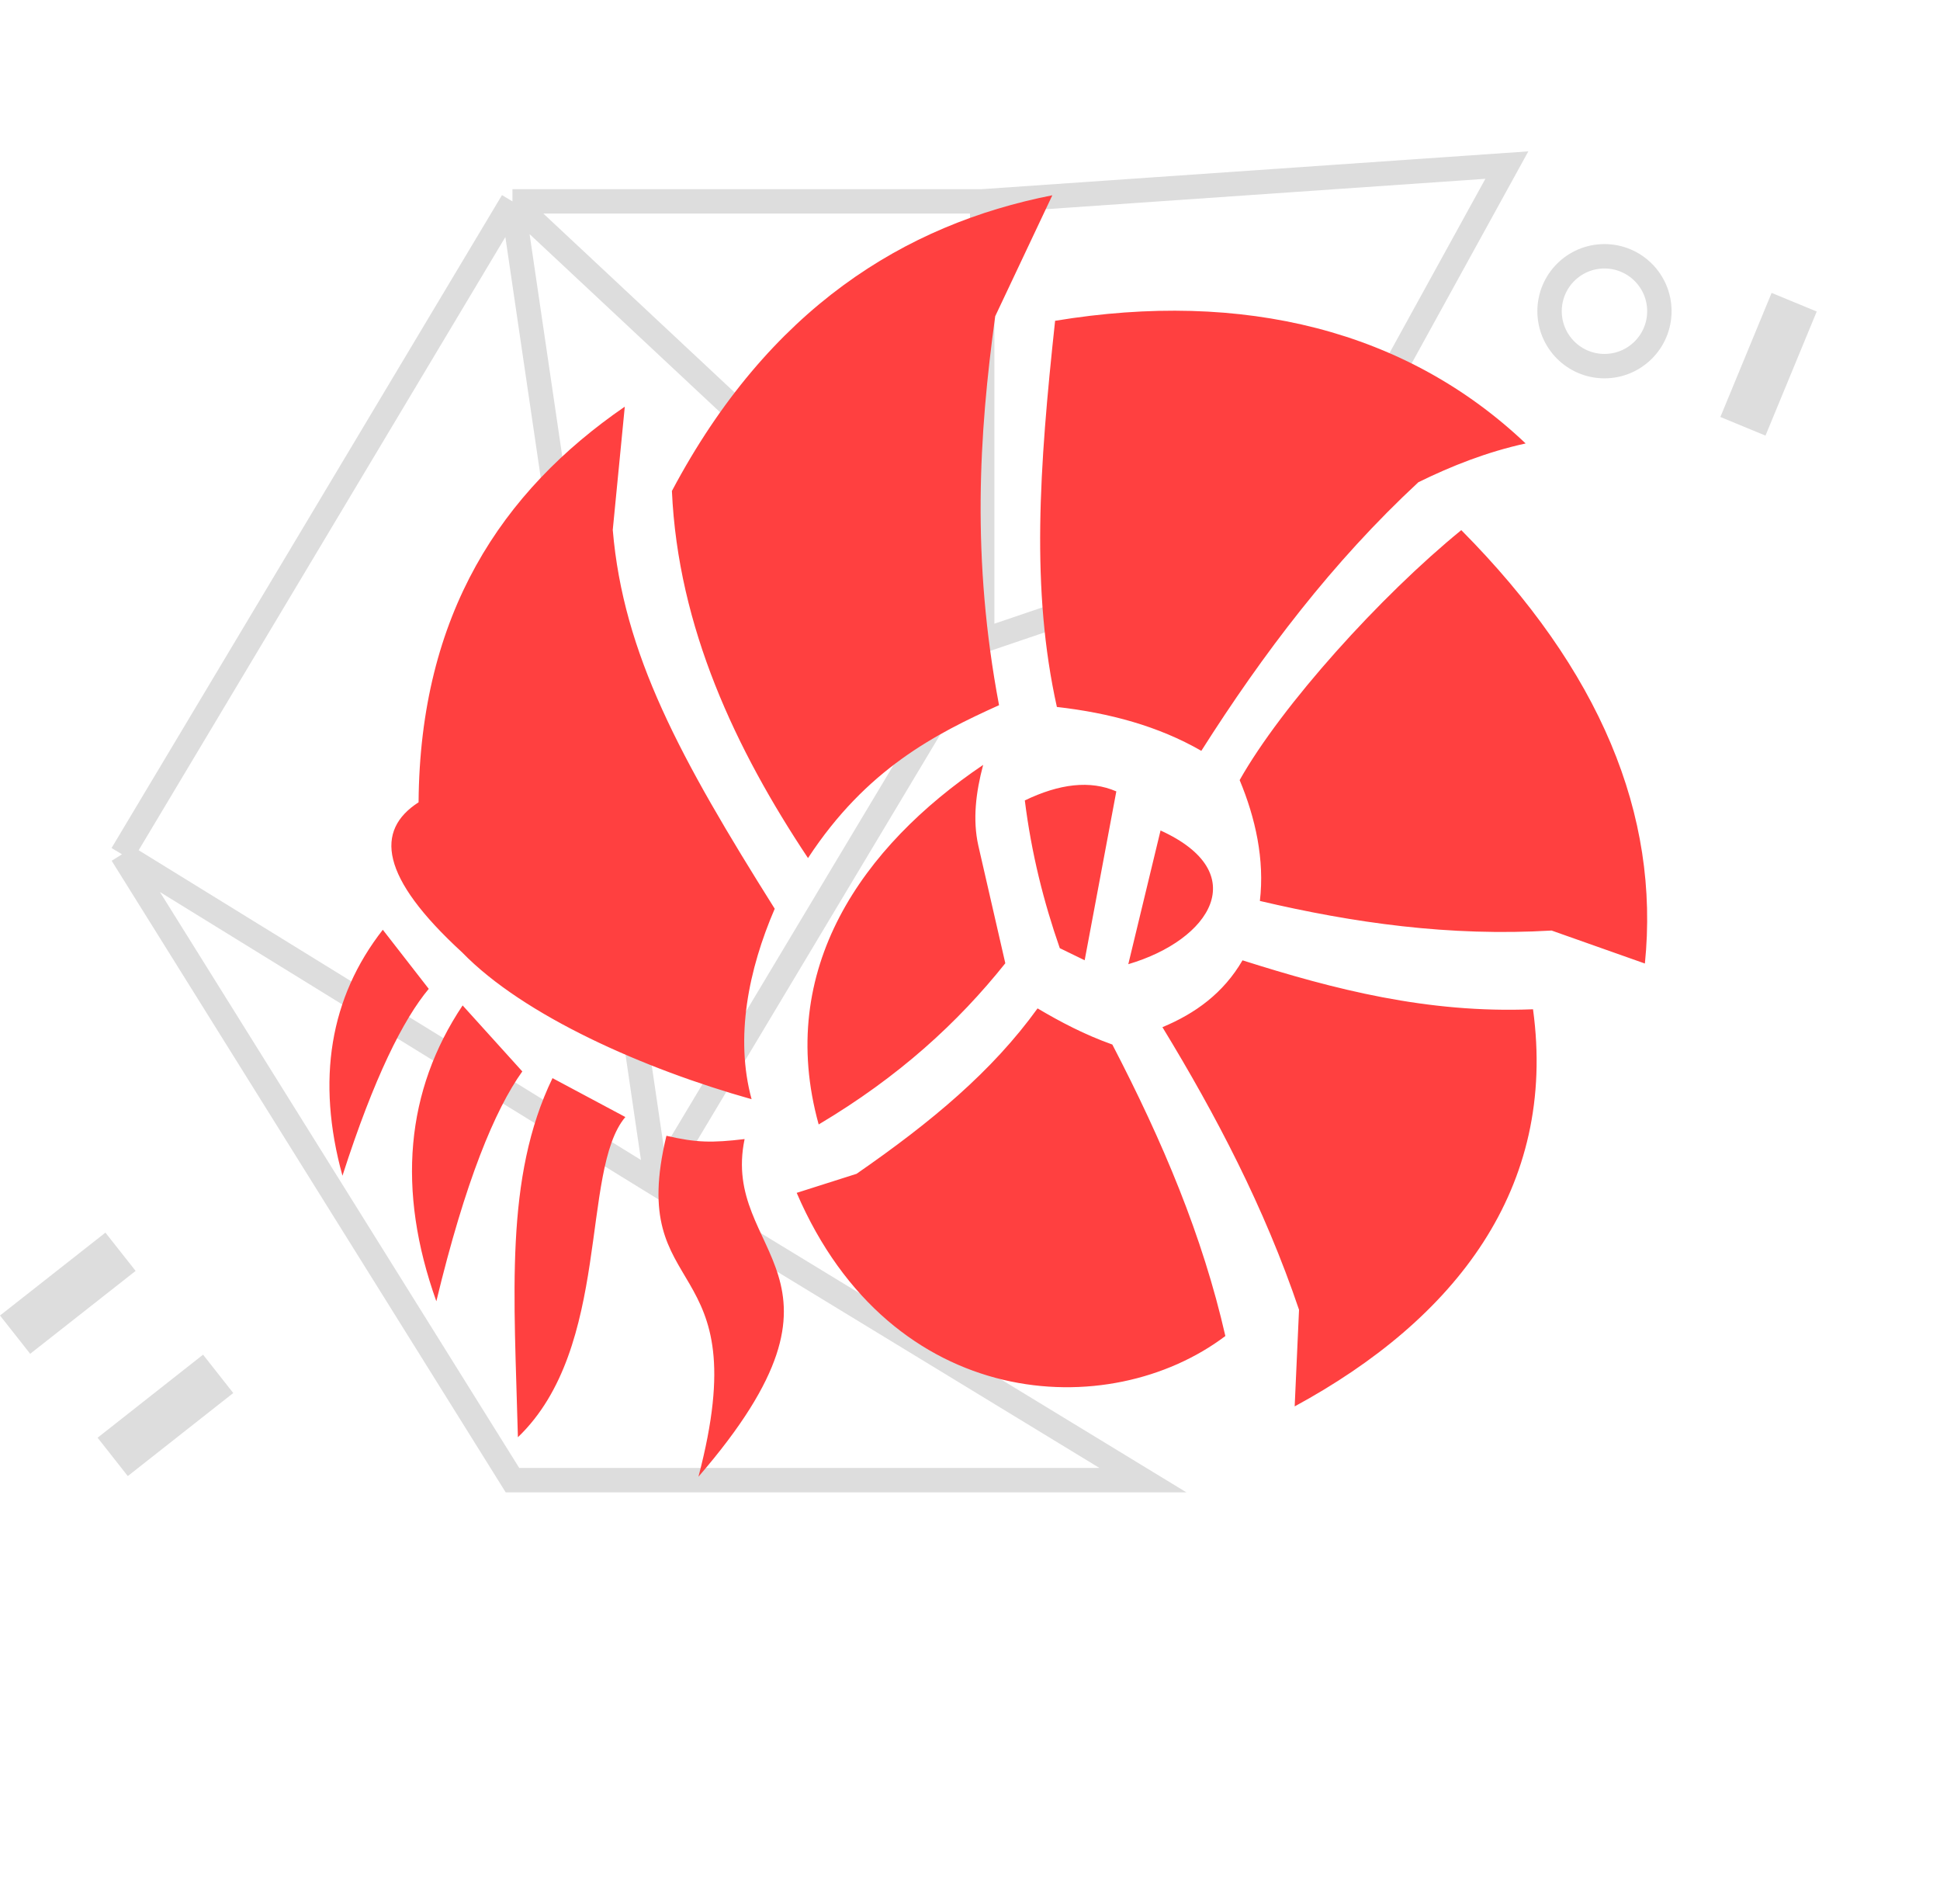
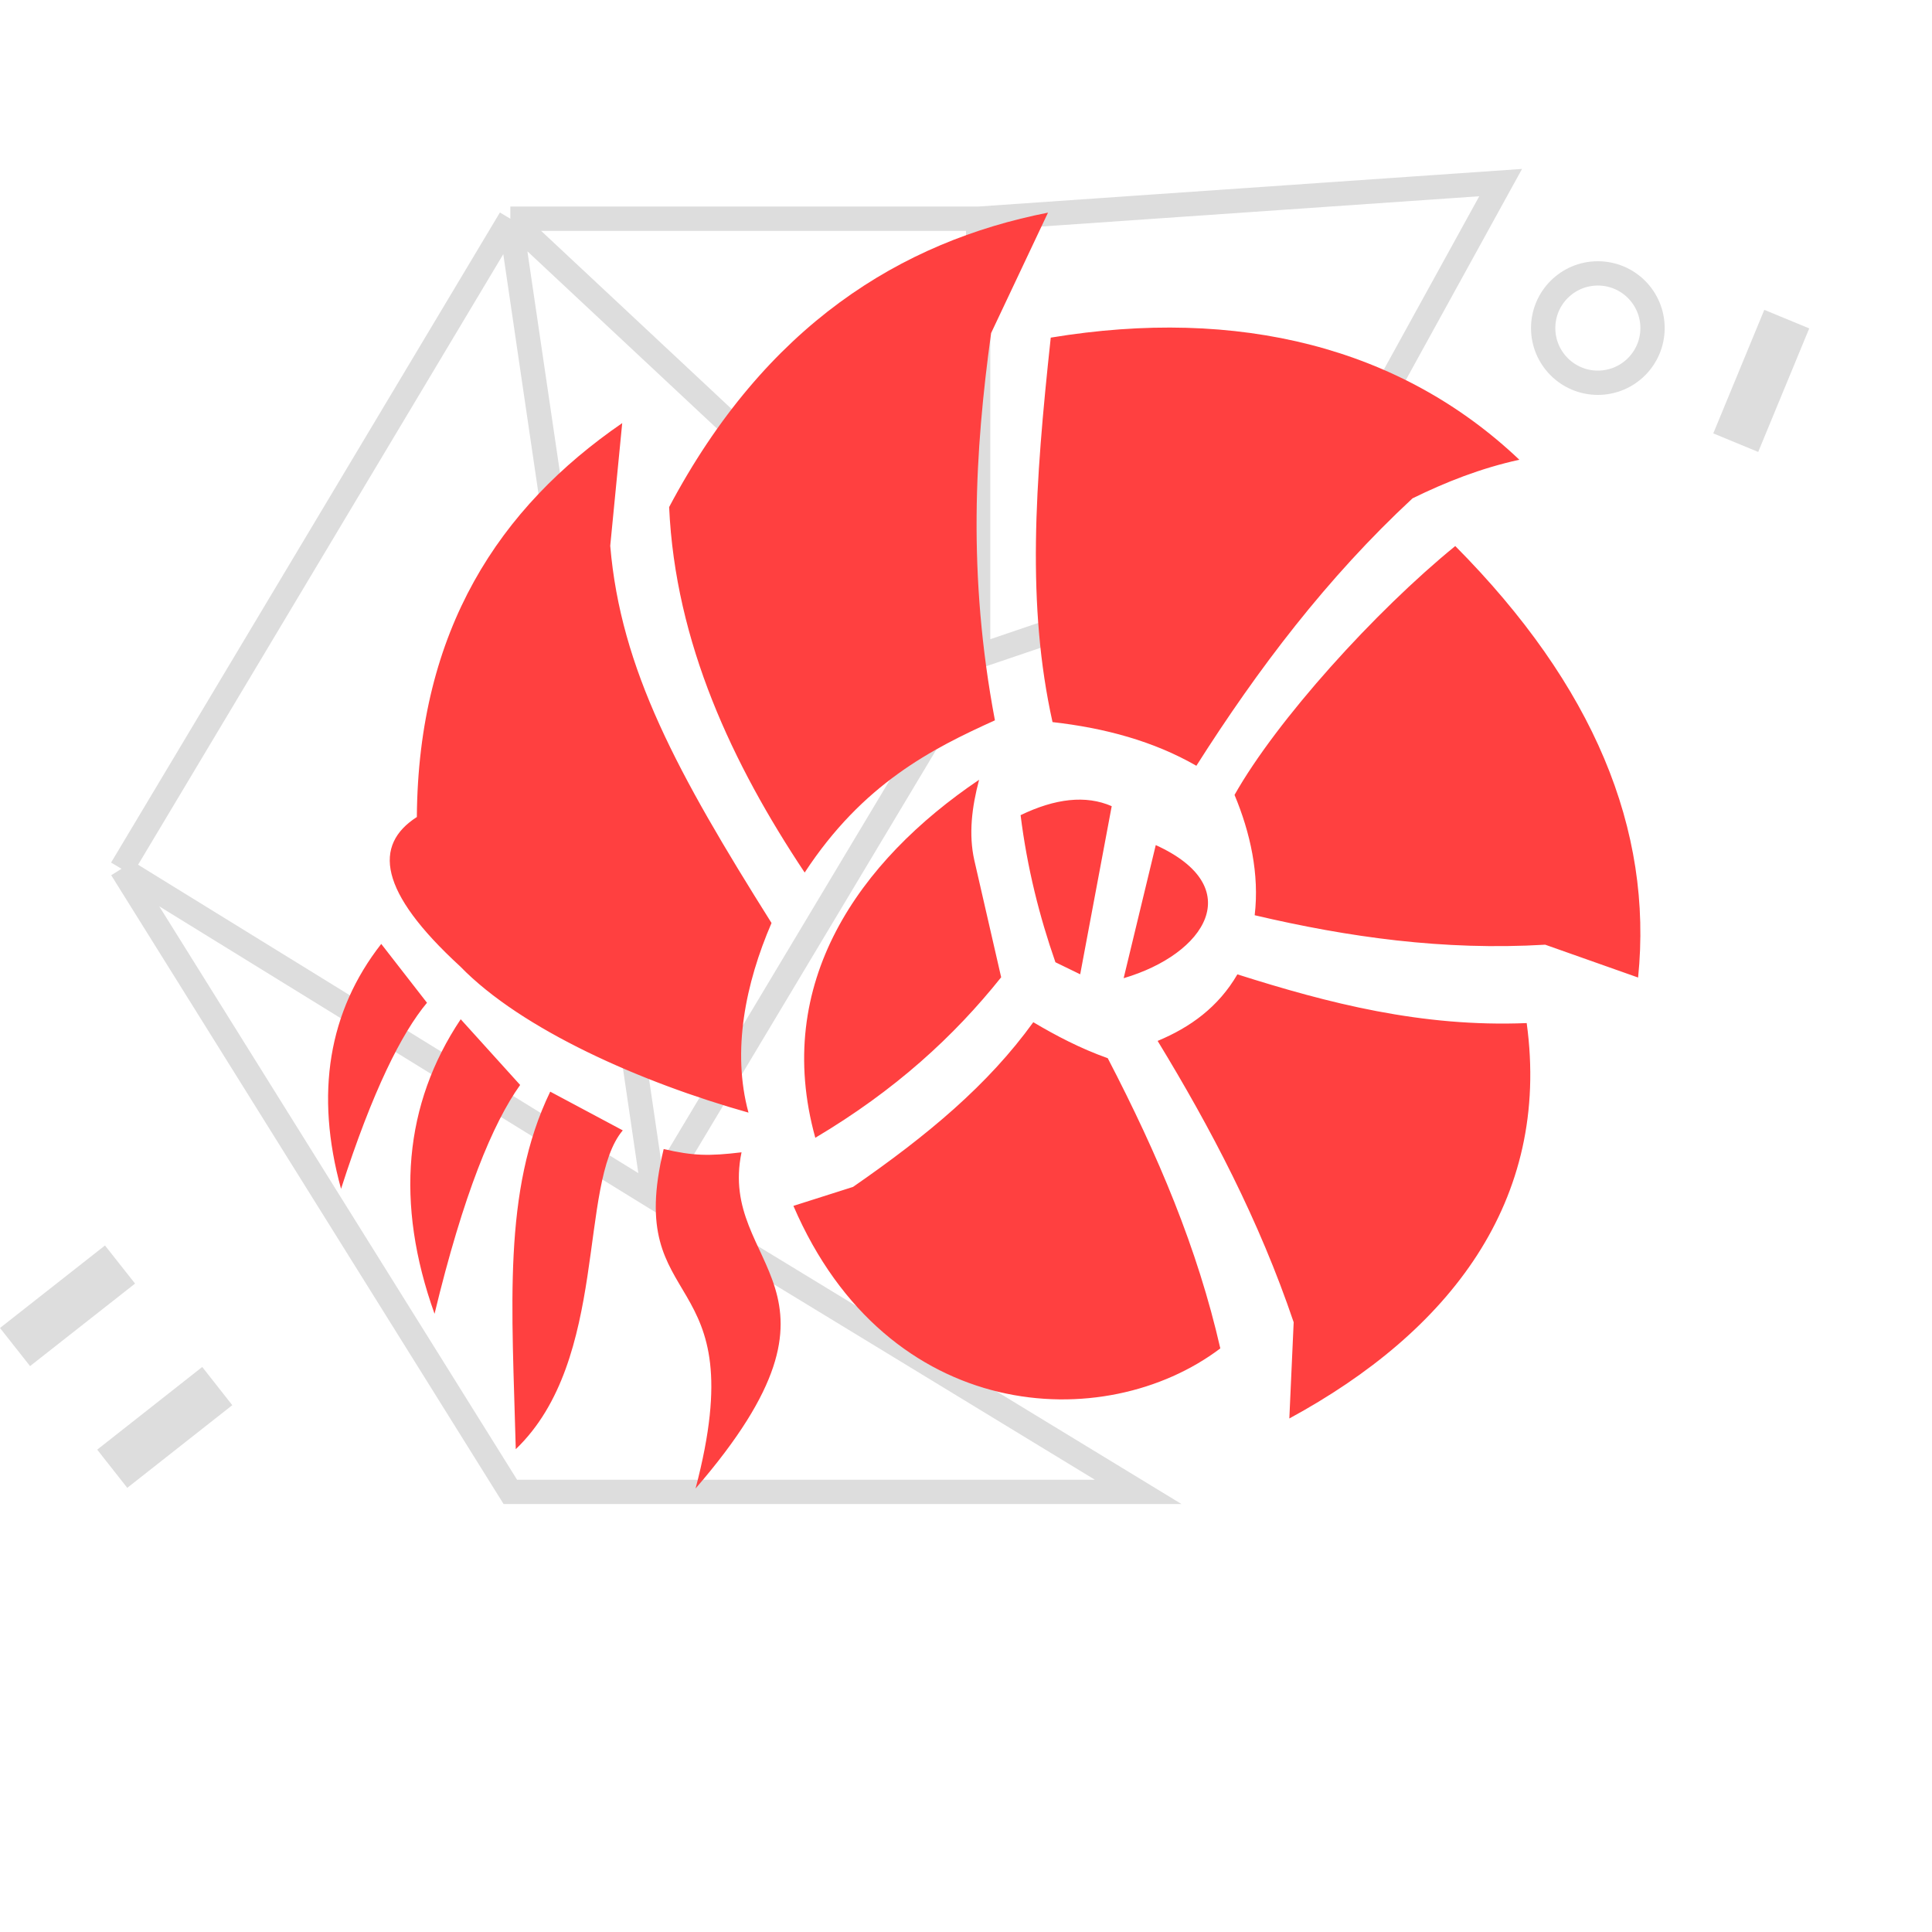
- <svg xmlns="http://www.w3.org/2000/svg" width="159" height="156" viewBox="0 0 159 156" fill="none">
+ <svg xmlns="http://www.w3.org/2000/svg" width="32" height="32" viewBox="0 0 159 156" fill="none">
  <path d="M10 70L42 121.28H93.671L53.835 97.024M10 70L42 16.5M10 70L53.835 97.024M42 16.5L53.835 97.024M42 16.5L80.5 52.5M42 16.5H80.5M53.835 97.024L80.5 52.5M80.5 52.5L107 43.5L123.5 13.527L80.5 16.5M80.5 52.5V16.5" stroke="#dddddd" stroke-width="2" />
  <path fill-rule="evenodd" clip-rule="evenodd" d="M11.115 104.137L2.474 110.928L0 107.791L8.641 101L11.115 104.137Z" fill="#dddddd" />
  <circle cx="131.5" cy="25.5" r="4.5" stroke="#dddddd" stroke-width="2" />
  <path fill-rule="evenodd" clip-rule="evenodd" d="M19.117 114.143L10.474 120.947L8 117.804L16.643 111L19.117 114.143Z" fill="#dddddd" />
  <path fill-rule="evenodd" clip-rule="evenodd" d="M148.896 25.527L144.697 35.694L141 34.167L145.199 24L148.896 25.527Z" fill="#dddddd" />
  <path d="M54.62 93.064C57.062 93.632 58.362 93.652 61.027 93.333C59.031 102.917 71.647 104.349 57.244 121C62.163 102.323 51.274 106.896 54.62 93.064ZM45.283 88.341L51.253 91.528C47.541 95.908 50.146 110.391 42.447 117.764C42.15 106.12 41.331 96.512 45.283 88.341ZM106.11 115.238L106.467 107.319C103.631 98.939 99.672 91.389 95.271 84.165C97.959 83.047 100.266 81.383 101.835 78.688C109.323 81.062 116.987 83.049 125.644 82.698C127.65 97.363 119.28 108.092 106.11 115.238ZM65.296 97.741L70.203 96.18C76.357 91.919 81.313 87.787 85.038 82.626C86.91 83.734 88.894 84.779 91.166 85.588C95.323 93.594 98.554 101.247 100.429 109.471C90.914 116.663 73.044 115.741 65.296 97.741ZM37.916 82.382L42.807 87.791C40.564 90.927 38.137 96.772 35.762 106.624C32.501 97.506 33.249 89.367 37.916 82.382ZM31.375 76.183L35.14 81.025C33.067 83.507 30.668 88.24 28.068 96.338C25.903 88.497 27.041 81.725 31.375 76.183ZM80.578 62.674C79.974 64.941 79.712 67.172 80.18 69.277L82.394 78.928C78.513 83.791 73.668 88.232 67.098 92.137C63.562 79.393 70.698 69.347 80.578 62.674ZM37.879 78.04C31.127 71.847 30.735 68.038 34.306 65.739C34.419 50.304 41.112 40.264 51.207 33.321L50.221 43.419C51.085 53.602 55.733 62.113 63.495 74.461C61.35 79.436 60.218 85 61.599 90.067C52.806 87.594 42.934 83.246 37.879 78.04ZM92.474 79.004L95.117 68.049C102.722 71.51 99.223 77.015 92.474 79.004ZM134.813 78.949L127.168 76.247C118.792 76.745 110.928 75.623 103.258 73.822C103.658 70.445 102.894 67.018 101.6 63.92C105.06 57.785 113.145 48.833 119.765 43.438C131.157 54.916 136.05 66.77 134.813 78.949ZM88.898 78.683L86.859 77.691C85.546 73.922 84.534 69.93 83.993 65.586C86.84 64.213 89.356 63.916 91.492 64.846L88.898 78.683ZM55.069 40.23C63.007 25.259 74.145 18.38 86.248 16L81.566 25.912C80.232 35.612 79.614 45.774 81.88 57.782C76.678 60.135 71.016 62.994 66.223 70.309C60.302 61.414 55.569 51.41 55.069 40.23ZM86.621 57.927C84.489 48.328 85.165 38.425 86.475 26.286C101.93 23.732 115.29 27.086 125.039 36.336C121.851 37.036 118.979 38.174 116.248 39.513C109.217 46.039 103.52 53.553 98.459 61.522C94.944 59.499 90.933 58.415 86.621 57.927Z" fill="#FF4040" />
</svg>
